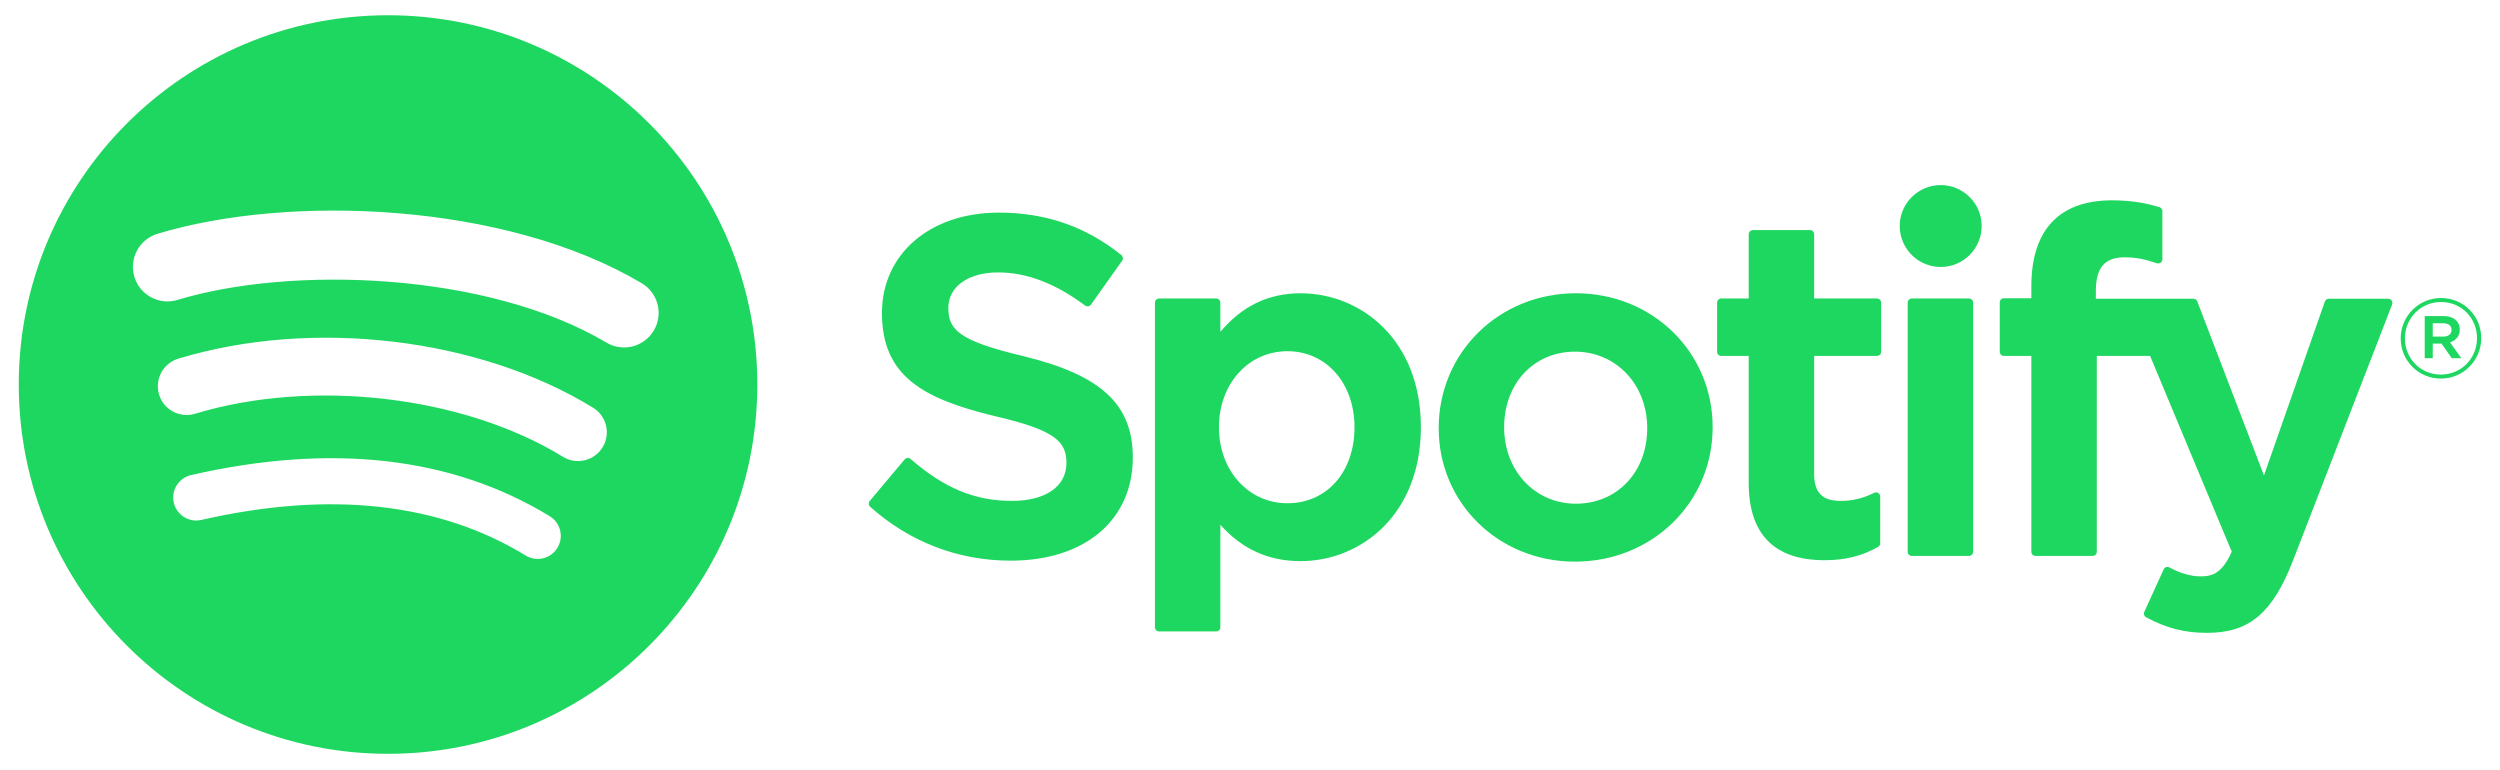
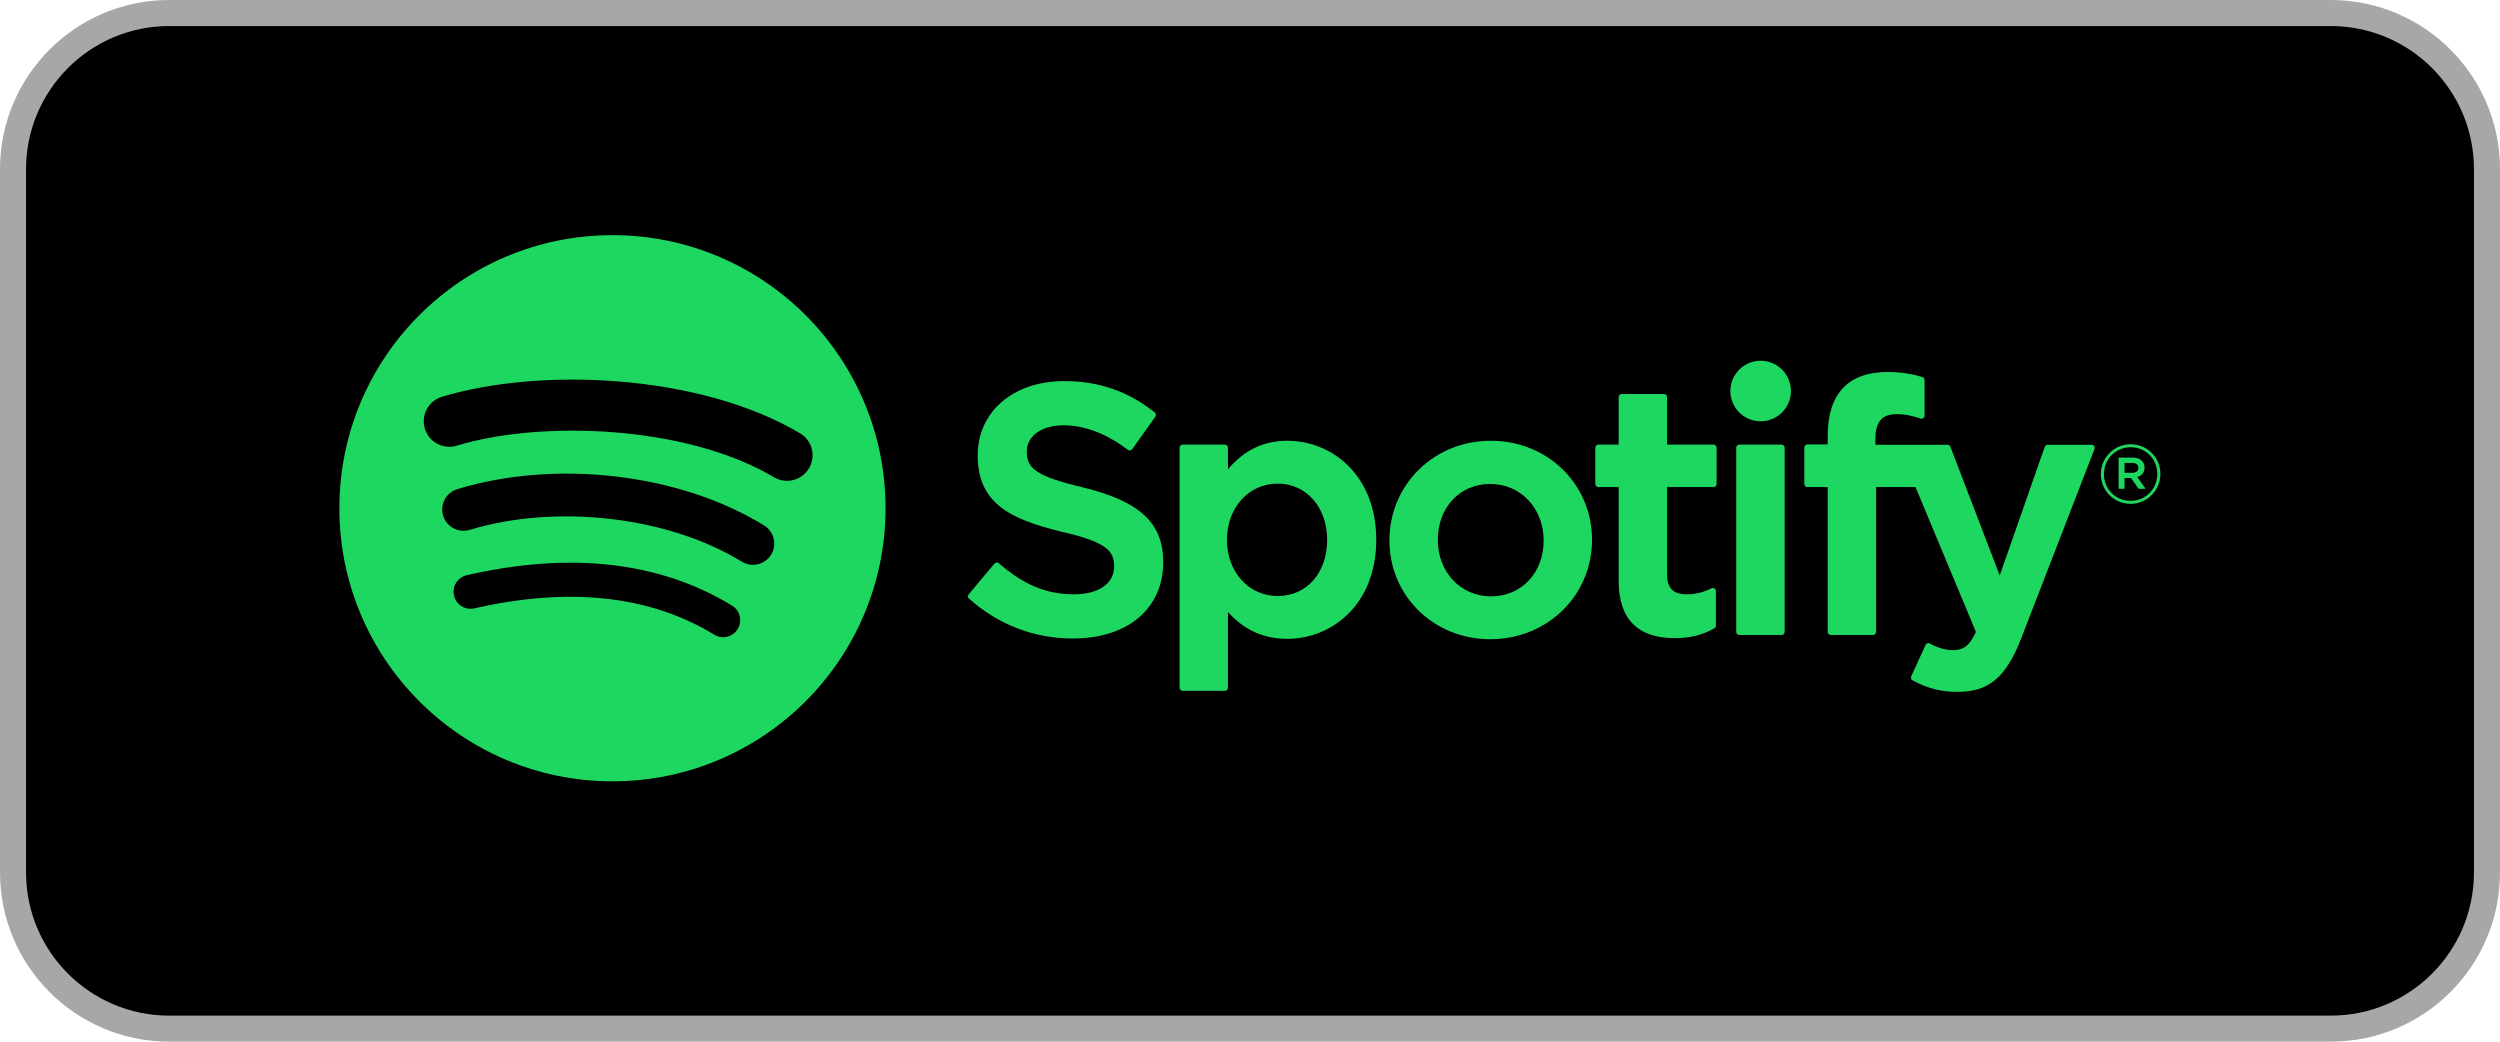
- <svg xmlns="http://www.w3.org/2000/svg" viewBox="0 0 755.907 226.72" height="39.991" width="130">
-   <path d="M183.376 100.689c-35.992-21.374-95.36-23.34-129.719-12.912-5.517 1.674-11.352-1.441-13.024-6.958-1.672-5.52 1.44-11.351 6.961-13.028 39.442-11.974 105.007-9.66 146.442 14.936 4.964 2.945 6.592 9.354 3.65 14.31-2.945 4.962-9.36 6.598-14.31 3.652zm-1.179 31.659c-2.524 4.097-7.881 5.381-11.973 2.867-30.007-18.445-75.763-23.788-111.263-13.013-4.604 1.391-9.466-1.204-10.864-5.8a8.717 8.717 0 0 1 5.805-10.857C94.456 93.24 144.869 99.2 179.333 120.38c4.092 2.52 5.38 7.88 2.864 11.968zm-13.662 30.404a6.953 6.953 0 0 1-9.568 2.316c-26.221-16.025-59.224-19.645-98.09-10.767a6.957 6.957 0 0 1-8.333-5.233 6.95 6.95 0 0 1 5.234-8.332c42.533-9.723 79.018-5.538 108.449 12.445a6.959 6.959 0 0 1 2.308 9.57zM117.328 1.702C55.662 1.703 5.67 51.693 5.67 113.359c0 61.671 49.992 111.66 111.658 111.66 61.668 0 111.657-49.989 111.657-111.66 0-61.666-49.989-111.655-111.657-111.655m192.124 103.077c-19.279-4.597-22.712-7.824-22.712-14.602 0-6.407 6.032-10.716 15-10.716 8.693 0 17.312 3.273 26.35 10.012.274.204.617.285.954.232.337-.051.635-.235.833-.515l9.414-13.27c.386-.545.281-1.3-.24-1.717-10.756-8.63-22.868-12.826-37.026-12.826-20.816 0-35.356 12.49-35.356 30.365 0 19.167 12.543 25.953 34.218 31.192 18.448 4.25 21.561 7.809 21.561 14.174 0 7.051-6.296 11.435-16.428 11.435-11.252 0-20.432-3.79-30.7-12.682a1.331 1.331 0 0 0-.927-.302 1.256 1.256 0 0 0-.865.445l-10.555 12.562c-.442.521-.386 1.3.124 1.75 11.948 10.666 26.64 16.3 42.496 16.3 22.431 0 36.926-12.257 36.926-31.226 0-16.032-9.579-24.898-33.067-30.61m100.098 21.486c0 13.537-8.34 22.984-20.28 22.984-11.803 0-20.707-9.876-20.707-22.984 0-13.106 8.904-22.983 20.708-22.983 11.748 0 20.278 9.663 20.278 22.983zm-16.283-40.5c-9.723 0-17.698 3.83-24.274 11.676v-8.832c0-.697-.565-1.265-1.262-1.265h-17.262c-.697 0-1.261.568-1.261 1.265v98.136c0 .697.564 1.265 1.261 1.265h17.262c.697 0 1.262-.568 1.262-1.265v-30.976c6.578 7.381 14.554 10.987 24.274 10.987 18.065 0 36.353-13.907 36.353-40.491 0-26.59-18.288-40.5-36.353-40.5m83.23 63.625c-12.374 0-21.704-9.942-21.704-23.125 0-13.238 9.007-22.845 21.419-22.845 12.455 0 21.847 9.942 21.847 23.134 0 13.236-9.068 22.836-21.562 22.836zm0-63.625c-23.265 0-41.492 17.915-41.492 40.789 0 22.626 18.102 40.353 41.207 40.353 23.348 0 41.63-17.855 41.63-40.642 0-22.71-18.157-40.5-41.345-40.5m91.028 1.579H548.53V67.925c0-.697-.562-1.264-1.26-1.264h-17.26c-.698 0-1.266.567-1.266 1.264v19.422h-8.3c-.696 0-1.258.568-1.258 1.265v14.836a1.26 1.26 0 0 0 1.258 1.264h8.3v38.39c0 15.513 7.721 23.378 22.949 23.378 6.192 0 11.33-1.279 16.17-4.024a1.26 1.26 0 0 0 .64-1.095v-14.127a1.268 1.268 0 0 0-1.83-1.134c-3.325 1.673-6.54 2.445-10.133 2.445-5.538 0-8.01-2.513-8.01-8.149v-35.684h18.996a1.26 1.26 0 0 0 1.259-1.264V88.612c0-.697-.561-1.265-1.259-1.265m66.182.076v-2.386c0-7.017 2.69-10.146 8.725-10.146 3.599 0 6.49.714 9.727 1.794a1.262 1.262 0 0 0 1.66-1.202V60.936a1.26 1.26 0 0 0-.892-1.21c-3.42-1.018-7.796-2.063-14.348-2.063-15.945 0-24.372 8.978-24.372 25.956v3.653h-8.293c-.696 0-1.267.567-1.267 1.264v14.912c0 .697.57 1.264 1.267 1.264h8.293v59.213c0 .698.563 1.264 1.259 1.264h17.261c.697 0 1.265-.566 1.265-1.264v-59.213h16.118L674.8 163.91c-2.803 6.22-5.559 7.457-9.321 7.457-3.042 0-6.244-.908-9.519-2.7a1.293 1.293 0 0 0-1.005-.095c-.33.117-.607.362-.747.683l-5.85 12.836a1.255 1.255 0 0 0 .542 1.633c6.108 3.308 11.623 4.72 18.436 4.72 12.747 0 19.792-5.939 26.004-21.912l29.948-77.387a1.262 1.262 0 0 0-1.172-1.723h-17.97c-.538 0-1.02.342-1.197.847l-18.409 52.584-20.164-52.618a1.258 1.258 0 0 0-1.179-.812h-29.489m-38.368-.076h-17.263c-.697 0-1.264.568-1.264 1.265v75.313c0 .698.567 1.264 1.264 1.264h17.263c.696 0 1.264-.566 1.264-1.264V88.612c0-.697-.568-1.265-1.264-1.265m-8.544-34.292c-6.837 0-12.388 5.537-12.388 12.374 0 6.843 5.55 12.386 12.388 12.386 6.836 0 12.38-5.543 12.38-12.386 0-6.837-5.544-12.374-12.38-12.374m151.936 41.783h-3.163v4.034h3.163c1.579 0 2.521-.773 2.521-2.018 0-1.312-.942-2.016-2.521-2.016zm2.05 5.754l3.437 4.811h-2.898l-3.093-4.413h-2.659v4.413h-2.425V92.651h5.687c2.961 0 4.91 1.516 4.91 4.067 0 2.09-1.208 3.368-2.958 3.874zm-2.693-12.184c-6.222 0-10.932 4.945-10.932 11.004 0 6.054 4.676 10.934 10.868 10.934 6.222 0 10.935-4.943 10.935-11.004 0-6.054-4.679-10.934-10.87-10.934zm-.064 23.153c-6.832 0-12.148-5.487-12.148-12.15S731.263 87.2 738.09 87.2c6.831 0 12.148 5.486 12.148 12.143 0 6.664-5.381 12.22-12.212 12.22" fill="#1ed760" />
+ <svg xmlns="http://www.w3.org/2000/svg" width="96px" height="40px" viewBox="0 0 96 40" version="1.1">
+   <g id="[a:web]-Podcast-Explorations" stroke="none" stroke-width="1" fill="none" fill-rule="evenodd">
+     <g id="[a:web]-homepage" transform="translate(-485, -572)">
+       <g id="Hero" transform="translate(0, -92)">
+         <g id="Abonnieren" transform="translate(191, 624)">
+           <g id="spotify-badge" transform="translate(294, 40)">
+             <rect id="Rectangle" stroke="#A7A7A7" fill="#000000" x="0.5" y="0.5" width="95" height="39" rx="6" />
+             <g id="Spotify_Logo_RGB_Green" transform="translate(13, 9)" fill="#1ED760">
+               <path d="M16.721,9.326 C13.341,7.319 7.765,7.134 4.538,8.114 C4.02,8.271 3.472,7.978 3.315,7.46 C3.158,6.942 3.451,6.394 3.969,6.237 C7.673,5.112 13.831,5.329 17.723,7.639 C18.189,7.916 18.342,8.518 18.065,8.983 C17.789,9.449 17.186,9.603 16.721,9.326 Z M16.611,12.3 C16.374,12.684 15.87,12.805 15.486,12.569 C12.668,10.836 8.371,10.335 5.037,11.347 C4.604,11.477 4.148,11.234 4.016,10.802 C3.886,10.37 4.13,9.914 4.561,9.782 C8.37,8.627 13.105,9.186 16.342,11.176 C16.726,11.412 16.847,11.916 16.611,12.3 Z M15.327,15.155 C15.139,15.464 14.737,15.561 14.429,15.373 C11.966,13.868 8.867,13.528 5.216,14.361 C4.865,14.442 4.514,14.222 4.434,13.87 C4.353,13.518 4.573,13.168 4.925,13.087 C8.92,12.174 12.347,12.567 15.111,14.256 C15.419,14.444 15.516,14.847 15.327,15.155 Z M10.518,0.03 C4.727,0.03 0.032,4.725 0.032,10.516 C0.032,16.308 4.727,21.003 10.518,21.003 C16.31,21.003 21.005,16.308 21.005,10.516 C21.005,4.725 16.31,0.03 10.518,0.03 L10.518,0.03 Z" id="Fill-1" />
+               <path d="M28.562,9.711 C26.752,9.279 26.429,8.976 26.429,8.339 C26.429,7.737 26.996,7.333 27.838,7.333 C28.654,7.333 29.464,7.64 30.313,8.273 C30.338,8.292 30.37,8.3 30.402,8.295 C30.434,8.29 30.462,8.273 30.48,8.246 L31.365,7 C31.401,6.949 31.391,6.878 31.342,6.839 C30.332,6.028 29.194,5.634 27.865,5.634 C25.91,5.634 24.544,6.808 24.544,8.486 C24.544,10.286 25.722,10.924 27.758,11.416 C29.49,11.815 29.783,12.149 29.783,12.747 C29.783,13.409 29.191,13.821 28.24,13.821 C27.183,13.821 26.321,13.465 25.357,12.63 C25.333,12.609 25.3,12.6 25.269,12.601 C25.238,12.604 25.209,12.619 25.188,12.643 L24.197,13.823 C24.155,13.872 24.161,13.945 24.209,13.987 C25.331,14.989 26.711,15.518 28.2,15.518 C30.306,15.518 31.668,14.367 31.668,12.585 C31.668,11.08 30.768,10.247 28.562,9.711" id="Fill-2" />
+               <path d="M37.963,11.729 C37.963,13 37.18,13.887 36.059,13.887 C34.95,13.887 34.114,12.96 34.114,11.729 C34.114,10.498 34.95,9.57 36.059,9.57 C37.162,9.57 37.963,10.478 37.963,11.729 Z M36.434,7.925 C35.521,7.925 34.772,8.285 34.154,9.021 L34.154,8.192 C34.154,8.127 34.101,8.073 34.036,8.073 L32.414,8.073 C32.349,8.073 32.296,8.127 32.296,8.192 L32.296,17.409 C32.296,17.474 32.349,17.528 32.414,17.528 L34.036,17.528 C34.101,17.528 34.154,17.474 34.154,17.409 L34.154,14.5 C34.772,15.193 35.521,15.531 36.434,15.531 C38.13,15.531 39.848,14.225 39.848,11.729 C39.848,9.231 38.13,7.925 36.434,7.925 L36.434,7.925 Z" id="Fill-3" />
+               <path d="M44.251,13.9 C43.088,13.9 42.212,12.967 42.212,11.729 C42.212,10.485 43.058,9.583 44.224,9.583 C45.394,9.583 46.276,10.517 46.276,11.756 C46.276,12.999 45.424,13.9 44.251,13.9 Z M44.251,7.925 C42.066,7.925 40.354,9.607 40.354,11.756 C40.354,13.881 42.054,15.546 44.224,15.546 C46.417,15.546 48.134,13.869 48.134,11.729 C48.134,9.596 46.428,7.925 44.251,7.925 L44.251,7.925 Z" id="Fill-4" />
+               <path d="M52.8,8.073 L51.016,8.073 L51.016,6.249 C51.016,6.184 50.963,6.13 50.897,6.13 L49.276,6.13 C49.211,6.13 49.157,6.184 49.157,6.249 L49.157,8.073 L48.378,8.073 C48.313,8.073 48.26,8.127 48.26,8.192 L48.26,9.585 C48.26,9.651 48.313,9.704 48.378,9.704 L49.157,9.704 L49.157,13.31 C49.157,14.766 49.883,15.505 51.313,15.505 C51.894,15.505 52.377,15.385 52.831,15.127 C52.868,15.107 52.891,15.067 52.891,15.024 L52.891,13.698 C52.891,13.657 52.87,13.618 52.835,13.597 C52.8,13.574 52.756,13.573 52.72,13.591 C52.407,13.748 52.105,13.821 51.768,13.821 C51.248,13.821 51.016,13.585 51.016,13.055 L51.016,9.704 L52.8,9.704 C52.865,9.704 52.918,9.651 52.918,9.585 L52.918,8.192 C52.918,8.127 52.865,8.073 52.8,8.073" id="Fill-5" />
+               <path d="M59.016,8.08 L59.016,7.856 C59.016,7.197 59.268,6.903 59.835,6.903 C60.173,6.903 60.444,6.97 60.748,7.072 C60.786,7.084 60.825,7.078 60.855,7.055 C60.887,7.033 60.904,6.997 60.904,6.959 L60.904,5.593 C60.904,5.541 60.871,5.494 60.821,5.479 C60.499,5.383 60.088,5.285 59.473,5.285 C57.976,5.285 57.184,6.129 57.184,7.723 L57.184,8.066 L56.405,8.066 C56.34,8.066 56.286,8.119 56.286,8.185 L56.286,9.585 C56.286,9.651 56.34,9.704 56.405,9.704 L57.184,9.704 L57.184,15.265 C57.184,15.331 57.237,15.384 57.302,15.384 L58.923,15.384 C58.989,15.384 59.042,15.331 59.042,15.265 L59.042,9.704 L60.556,9.704 L62.875,15.264 C62.612,15.848 62.353,15.964 61.999,15.964 C61.714,15.964 61.413,15.879 61.105,15.711 C61.076,15.695 61.042,15.692 61.011,15.702 C60.98,15.713 60.954,15.736 60.941,15.766 L60.391,16.971 C60.365,17.028 60.387,17.095 60.442,17.125 C61.016,17.435 61.534,17.568 62.174,17.568 C63.371,17.568 64.033,17.01 64.616,15.51 L67.429,8.242 C67.443,8.206 67.439,8.164 67.416,8.132 C67.394,8.1 67.358,8.08 67.319,8.08 L65.631,8.08 C65.58,8.08 65.535,8.112 65.518,8.16 L63.79,13.098 L61.896,8.157 C61.878,8.111 61.834,8.08 61.785,8.08 L59.016,8.08" id="Fill-6" />
+               <path d="M55.412,8.073 L53.791,8.073 C53.725,8.073 53.672,8.127 53.672,8.192 L53.672,15.265 C53.672,15.331 53.725,15.384 53.791,15.384 L55.412,15.384 C55.477,15.384 55.531,15.331 55.531,15.265 L55.531,8.192 C55.531,8.127 55.477,8.073 55.412,8.073" id="Fill-7" />
+               <path d="M54.61,4.853 C53.967,4.853 53.446,5.373 53.446,6.015 C53.446,6.657 53.967,7.178 54.61,7.178 C55.252,7.178 55.772,6.657 55.772,6.015 C55.772,5.373 55.252,4.853 54.61,4.853" id="Fill-8" />
+               <path d="M68.879,8.777 L68.582,8.777 L68.582,9.156 L68.879,9.156 C69.027,9.156 69.116,9.083 69.116,8.966 C69.116,8.843 69.027,8.777 68.879,8.777 Z M69.072,9.317 L69.394,9.769 L69.122,9.769 L68.832,9.355 L68.582,9.355 L68.582,9.769 L68.354,9.769 L68.354,8.571 L68.888,8.571 C69.167,8.571 69.35,8.714 69.35,8.953 C69.35,9.15 69.236,9.27 69.072,9.317 Z M68.819,8.173 C68.234,8.173 67.792,8.637 67.792,9.206 C67.792,9.775 68.231,10.233 68.813,10.233 C69.397,10.233 69.84,9.769 69.84,9.2 C69.84,8.631 69.4,8.173 68.819,8.173 Z M68.813,10.347 C68.171,10.347 67.672,9.832 67.672,9.206 C67.672,8.58 68.178,8.059 68.819,8.059 C69.46,8.059 69.96,8.575 69.96,9.2 C69.96,9.826 69.454,10.347 68.813,10.347 L68.813,10.347 Z" id="Fill-9" />
+             </g>
+           </g>
+         </g>
+       </g>
+     </g>
+   </g>
</svg>
